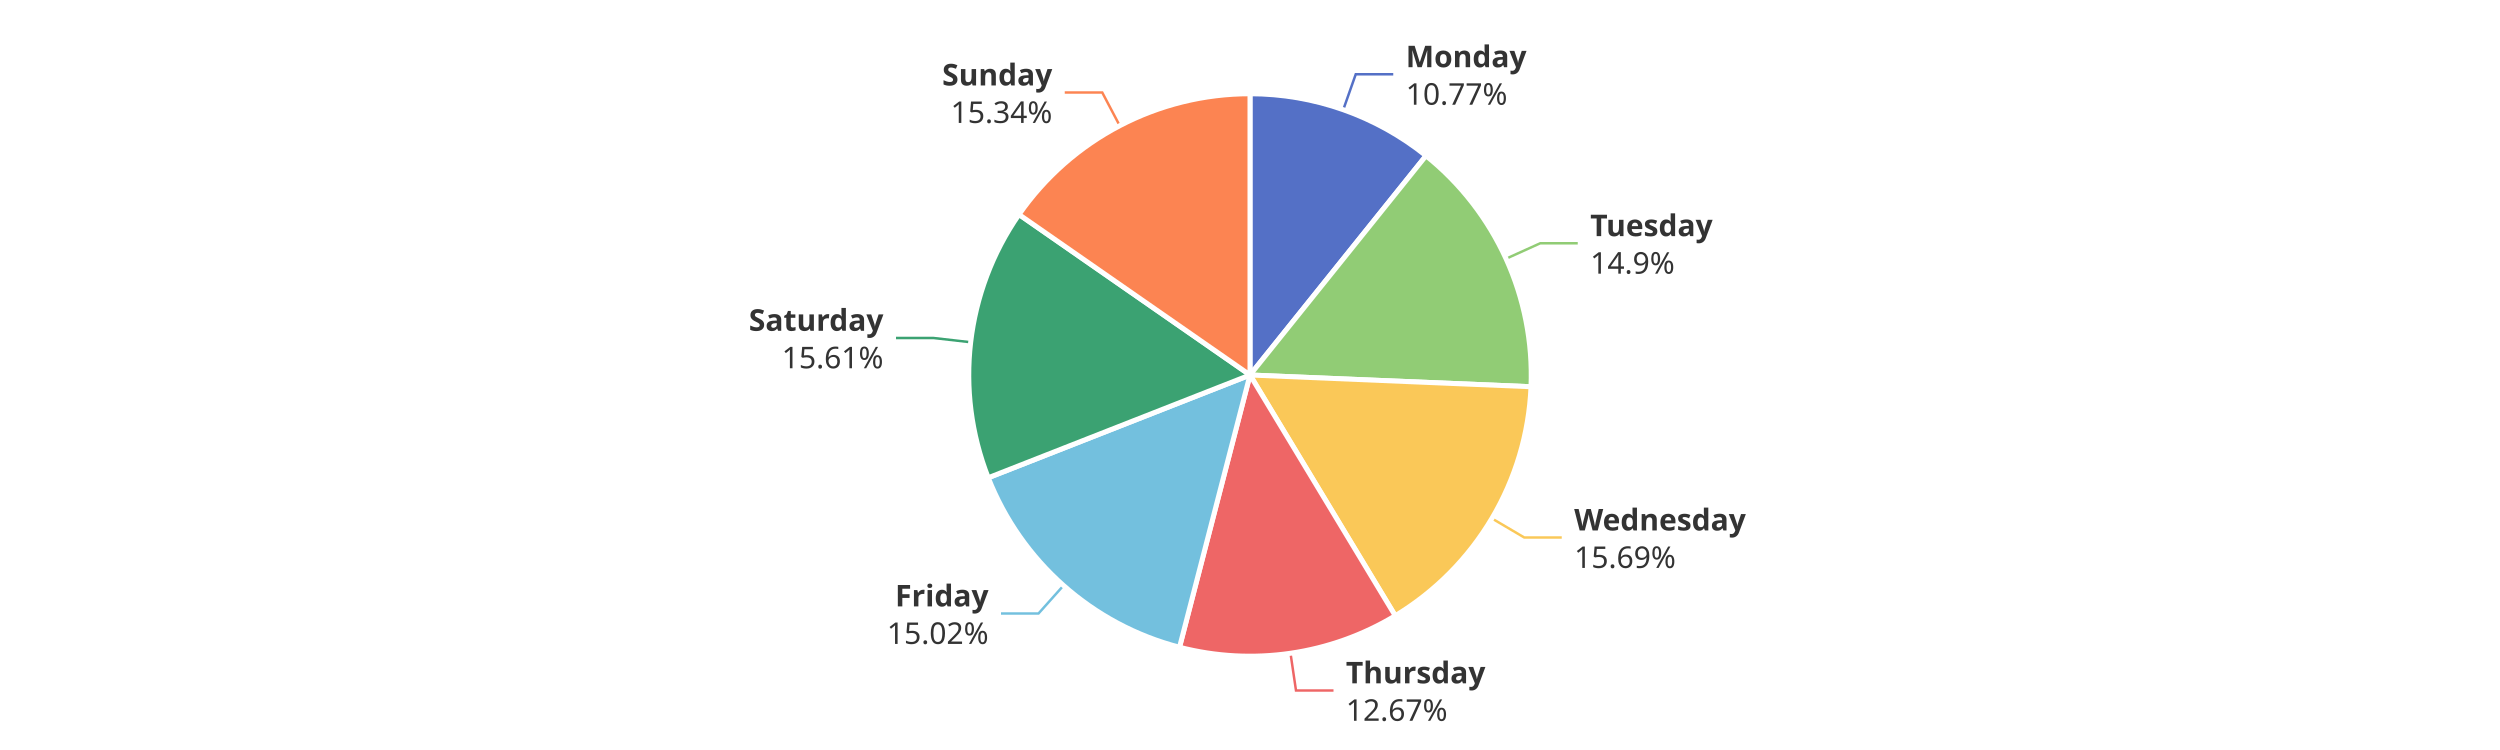
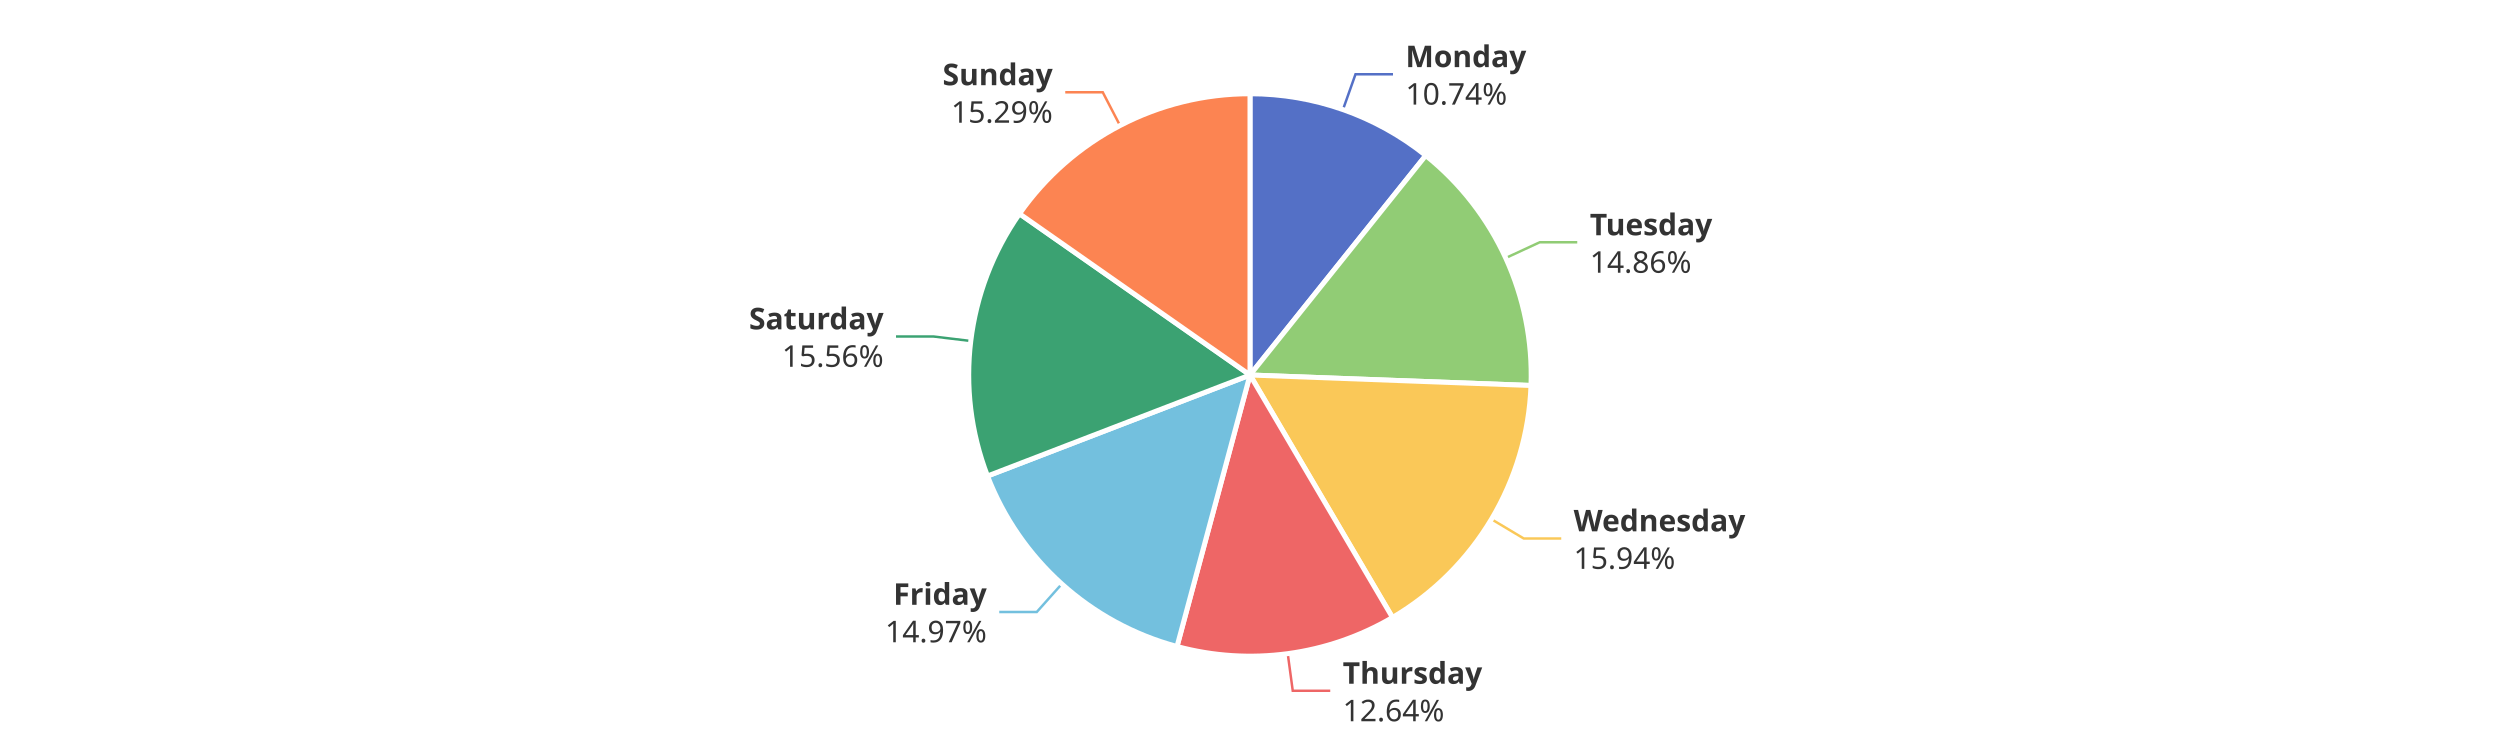
<svg xmlns="http://www.w3.org/2000/svg" width="1000" height="300" version="1.1" baseProfile="full" viewBox="0 0 1000 300">
  <rect width="1000" height="300" x="0" y="0" id="0" fill="#ffffff" />
-   <polyline points="537.3 43.9 542.3 29.7 557.3 29.7" fill="none" stroke="#5470c6" />
-   <polyline points="602.4 103.5 616.1 97.3 631.1 97.3" fill="none" stroke="#91cc75" />
-   <polyline points="596.8 207.4 609.7 215 624.7 215" fill="none" stroke="#fac858" />
-   <polyline points="516.2 261.3 518.4 276.2 533.4 276.2" fill="none" stroke="#ee6666" />
-   <polyline points="425.4 234.2 415.4 245.4 400.4 245.4" fill="none" stroke="#73c0de" />
-   <polyline points="388.3 136.9 373.4 135.2 358.4 135.2" fill="none" stroke="#3ba272" />
-   <polyline points="447.9 50.3 440.9 37 425.9 37" fill="none" stroke="#fc8452" />
-   <path d="M500 37.5A112.5 112.5 0 0 1 570.4 62.3L500 150Z" fill="#5470c6" stroke="#fff" stroke-width="2" stroke-linejoin="round" />
-   <path d="M570.4 62.3A112.5 112.5 0 0 1 612.4 154.7L500 150Z" fill="#91cc75" stroke="#fff" stroke-width="2" stroke-linejoin="round" />
-   <path d="M612.4 154.7A112.5 112.5 0 0 1 558.1 246.3L500 150Z" fill="#fac858" stroke="#fff" stroke-width="2" stroke-linejoin="round" />
-   <path d="M558.1 246.3A112.5 112.5 0 0 1 471.8 258.9L500 150Z" fill="#ee6666" stroke="#fff" stroke-width="2" stroke-linejoin="round" />
-   <path d="M471.8 258.9A112.5 112.5 0 0 1 395.3 191.1L500 150Z" fill="#73c0de" stroke="#fff" stroke-width="2" stroke-linejoin="round" />
-   <path d="M395.3 191.1A112.5 112.5 0 0 1 407.6 85.8L500 150Z" fill="#3ba272" stroke="#fff" stroke-width="2" stroke-linejoin="round" />
-   <path d="M407.6 85.8A112.5 112.5 0 0 1 500 37.5L500 150Z" fill="#fc8452" stroke="#fff" stroke-width="2" stroke-linejoin="round" />
-   <path d="M0 -15l42.8 0l0 30l-42.8 0Z" transform="translate(562.3171 29.7273)" fill="none" />
-   <text dominant-baseline="central" text-anchor="start" style="font-size:12px;font-family:sans-serif;font-weight:bold;" y="-7.5" transform="translate(562.3171 29.7273)" fill="#333" stroke="rgb(255,255,255)" stroke-width="2" paint-order="stroke" stroke-miterlimit="2">Monday</text>
-   <text dominant-baseline="central" text-anchor="start" style="font-size:12px;font-family:sans-serif;" y="7.5" transform="translate(562.3171 29.7273)" fill="#333" stroke="rgb(255,255,255)" stroke-width="2" paint-order="stroke" stroke-miterlimit="2">10.77%</text>
-   <path d="M0 -15l46.2 0l0 30l-46.2 0Z" transform="translate(636.0988 97.2997)" fill="none" />
-   <text dominant-baseline="central" text-anchor="start" style="font-size:12px;font-family:sans-serif;font-weight:bold;" y="-7.5" transform="translate(636.0988 97.2997)" fill="#333" stroke="rgb(255,255,255)" stroke-width="2" paint-order="stroke" stroke-miterlimit="2">Tuesday</text>
-   <text dominant-baseline="central" text-anchor="start" style="font-size:12px;font-family:sans-serif;" y="7.5" transform="translate(636.0988 97.2997)" fill="#333" stroke="rgb(255,255,255)" stroke-width="2" paint-order="stroke" stroke-miterlimit="2">14.9%</text>
-   <path d="M0 -15l63.6 0l0 30l-63.6 0Z" transform="translate(629.6767 215.0175)" fill="none" />
-   <text dominant-baseline="central" text-anchor="start" style="font-size:12px;font-family:sans-serif;font-weight:bold;" y="-7.5" transform="translate(629.6767 215.0175)" fill="#333" stroke="rgb(255,255,255)" stroke-width="2" paint-order="stroke" stroke-miterlimit="2">Wednesday</text>
-   <text dominant-baseline="central" text-anchor="start" style="font-size:12px;font-family:sans-serif;" y="7.5" transform="translate(629.6767 215.0175)" fill="#333" stroke="rgb(255,255,255)" stroke-width="2" paint-order="stroke" stroke-miterlimit="2">15.69%</text>
-   <path d="M0 -15l50.2 0l0 30l-50.2 0Z" transform="translate(538.3596 276.1712)" fill="none" />
-   <text dominant-baseline="central" text-anchor="start" style="font-size:12px;font-family:sans-serif;font-weight:bold;" y="-7.5" transform="translate(538.3596 276.1712)" fill="#333" stroke="rgb(255,255,255)" stroke-width="2" paint-order="stroke" stroke-miterlimit="2">Thursday</text>
-   <text dominant-baseline="central" text-anchor="start" style="font-size:12px;font-family:sans-serif;" y="7.5" transform="translate(538.3596 276.1712)" fill="#333" stroke="rgb(255,255,255)" stroke-width="2" paint-order="stroke" stroke-miterlimit="2">12.67%</text>
-   <path d="M-40.9 -15l40.9 0l0 30l-40.9 0Z" transform="translate(395.4196 245.4065)" fill="none" />
-   <text dominant-baseline="central" text-anchor="end" style="font-size:12px;font-family:sans-serif;font-weight:bold;" y="-7.5" transform="translate(395.4196 245.4065)" fill="#333" stroke="rgb(255,255,255)" stroke-width="2" paint-order="stroke" stroke-miterlimit="2">Friday</text>
-   <text dominant-baseline="central" text-anchor="end" style="font-size:12px;font-family:sans-serif;" y="7.5" transform="translate(395.4196 245.4065)" fill="#333" stroke="rgb(255,255,255)" stroke-width="2" paint-order="stroke" stroke-miterlimit="2">15.02%</text>
-   <path d="M-48.2 -15l48.2 0l0 30l-48.2 0Z" transform="translate(353.3672 135.1547)" fill="none" />
-   <text dominant-baseline="central" text-anchor="end" style="font-size:12px;font-family:sans-serif;font-weight:bold;" y="-7.5" transform="translate(353.3672 135.1547)" fill="#333" stroke="rgb(255,255,255)" stroke-width="2" paint-order="stroke" stroke-miterlimit="2">Saturday</text>
-   <text dominant-baseline="central" text-anchor="end" style="font-size:12px;font-family:sans-serif;" y="7.5" transform="translate(353.3672 135.1547)" fill="#333" stroke="rgb(255,255,255)" stroke-width="2" paint-order="stroke" stroke-miterlimit="2">15.61%</text>
-   <path d="M-40.9 -15l40.9 0l0 30l-40.9 0Z" transform="translate(420.9115 37.0186)" fill="none" />
-   <text dominant-baseline="central" text-anchor="end" style="font-size:12px;font-family:sans-serif;font-weight:bold;" y="-7.5" transform="translate(420.9115 37.0186)" fill="#333" stroke="rgb(255,255,255)" stroke-width="2" paint-order="stroke" stroke-miterlimit="2">Sunday</text>
-   <text dominant-baseline="central" text-anchor="end" style="font-size:12px;font-family:sans-serif;" y="7.5" transform="translate(420.9115 37.0186)" fill="#333" stroke="rgb(255,255,255)" stroke-width="2" paint-order="stroke" stroke-miterlimit="2">15.34%</text>
+   <polyline points="537.2 43.8 542.2 29.7 557.2 29.7" fill="none" stroke="#5470c6" />
+   <polyline points="602.3 103.2 615.9 96.9 630.9 96.9" fill="none" stroke="#91cc75" />
+   <polyline points="596.6 207.7 609.5 215.4 624.5 215.4" fill="none" stroke="#fac858" />
+   <polyline points="515.1 261.5 517.1 276.3 532.1 276.3" fill="none" stroke="#ee6666" />
+   <polyline points="424.7 233.6 414.7 244.8 399.7 244.8" fill="none" stroke="#73c0de" />
+   <polyline points="388.3 136.4 373.4 134.6 358.4 134.6" fill="none" stroke="#3ba272" />
+   <polyline points="448 50.2 441.1 36.9 426.1 36.9" fill="none" stroke="#fc8452" />
+   <path d="M500 37.5A112.5 112.5 0 0 1 570.3 62.2L500 150Z" fill="#5470c6" stroke="#fff" stroke-width="2" stroke-linejoin="round" />
+   <path d="M570.3 62.2A112.5 112.5 0 0 1 612.4 154.2L500 150Z" fill="#91cc75" stroke="#fff" stroke-width="2" stroke-linejoin="round" />
+   <path d="M612.4 154.2A112.5 112.5 0 0 1 557 247L500 150Z" fill="#fac858" stroke="#fff" stroke-width="2" stroke-linejoin="round" />
+   <path d="M557 247A112.5 112.5 0 0 1 470.8 258.6L500 150Z" fill="#ee6666" stroke="#fff" stroke-width="2" stroke-linejoin="round" />
+   <path d="M470.8 258.6A112.5 112.5 0 0 1 395 190.4L500 150Z" fill="#73c0de" stroke="#fff" stroke-width="2" stroke-linejoin="round" />
+   <path d="M395 190.4A112.5 112.5 0 0 1 407.8 85.5L500 150Z" fill="#3ba272" stroke="#fff" stroke-width="2" stroke-linejoin="round" />
+   <path d="M407.8 85.5A112.5 112.5 0 0 1 500 37.5L500 150Z" fill="#fc8452" stroke="#fff" stroke-width="2" stroke-linejoin="round" />
+   <path d="M0 -15l42.8 0l0 30l-42.8 0Z" transform="translate(562.2078 29.6889)" fill="none" />
+   <text dominant-baseline="central" text-anchor="start" style="font-size:12px;font-family:sans-serif;font-weight:bold;" y="-7.5" transform="translate(562.2078 29.6889)" fill="#333" stroke="rgb(255,255,255)" stroke-width="2" paint-order="stroke" stroke-miterlimit="2">Monday</text>
+   <text dominant-baseline="central" text-anchor="start" style="font-size:12px;font-family:sans-serif;" y="7.5" transform="translate(562.2078 29.6889)" fill="#333" stroke="rgb(255,255,255)" stroke-width="2" paint-order="stroke" stroke-miterlimit="2">10.74%</text>
+   <path d="M0 -15l46.2 0l0 30l-46.2 0Z" transform="translate(635.9387 96.9485)" fill="none" />
+   <text dominant-baseline="central" text-anchor="start" style="font-size:12px;font-family:sans-serif;font-weight:bold;" y="-7.5" transform="translate(635.9387 96.9485)" fill="#333" stroke="rgb(255,255,255)" stroke-width="2" paint-order="stroke" stroke-miterlimit="2">Tuesday</text>
+   <text dominant-baseline="central" text-anchor="start" style="font-size:12px;font-family:sans-serif;" y="7.5" transform="translate(635.9387 96.9485)" fill="#333" stroke="rgb(255,255,255)" stroke-width="2" paint-order="stroke" stroke-miterlimit="2">14.86%</text>
+   <path d="M0 -15l63.6 0l0 30l-63.6 0Z" transform="translate(629.4581 215.3848)" fill="none" />
+   <text dominant-baseline="central" text-anchor="start" style="font-size:12px;font-family:sans-serif;font-weight:bold;" y="-7.5" transform="translate(629.4581 215.3848)" fill="#333" stroke="rgb(255,255,255)" stroke-width="2" paint-order="stroke" stroke-miterlimit="2">Wednesday</text>
+   <text dominant-baseline="central" text-anchor="start" style="font-size:12px;font-family:sans-serif;" y="7.5" transform="translate(629.4581 215.3848)" fill="#333" stroke="rgb(255,255,255)" stroke-width="2" paint-order="stroke" stroke-miterlimit="2">15.94%</text>
+   <path d="M0 -15l50.2 0l0 30l-50.2 0Z" transform="translate(537.0921 276.3492)" fill="none" />
+   <text dominant-baseline="central" text-anchor="start" style="font-size:12px;font-family:sans-serif;font-weight:bold;" y="-7.5" transform="translate(537.0921 276.3492)" fill="#333" stroke="rgb(255,255,255)" stroke-width="2" paint-order="stroke" stroke-miterlimit="2">Thursday</text>
+   <text dominant-baseline="central" text-anchor="start" style="font-size:12px;font-family:sans-serif;" y="7.5" transform="translate(537.0921 276.3492)" fill="#333" stroke="rgb(255,255,255)" stroke-width="2" paint-order="stroke" stroke-miterlimit="2">12.64%</text>
+   <path d="M-40.9 -15l40.9 0l0 30l-40.9 0Z" transform="translate(394.6958 244.7599)" fill="none" />
+   <text dominant-baseline="central" text-anchor="end" style="font-size:12px;font-family:sans-serif;font-weight:bold;" y="-7.5" transform="translate(394.6958 244.7599)" fill="#333" stroke="rgb(255,255,255)" stroke-width="2" paint-order="stroke" stroke-miterlimit="2">Friday</text>
+   <text dominant-baseline="central" text-anchor="end" style="font-size:12px;font-family:sans-serif;" y="7.5" transform="translate(394.6958 244.7599)" fill="#333" stroke="rgb(255,255,255)" stroke-width="2" paint-order="stroke" stroke-miterlimit="2">14.97%</text>
+   <path d="M-48.2 -15l48.2 0l0 30l-48.2 0Z" transform="translate(353.4363 134.5765)" fill="none" />
+   <text dominant-baseline="central" text-anchor="end" style="font-size:12px;font-family:sans-serif;font-weight:bold;" y="-7.5" transform="translate(353.4363 134.5765)" fill="#333" stroke="rgb(255,255,255)" stroke-width="2" paint-order="stroke" stroke-miterlimit="2">Saturday</text>
+   <text dominant-baseline="central" text-anchor="end" style="font-size:12px;font-family:sans-serif;" y="7.5" transform="translate(353.4363 134.5765)" fill="#333" stroke="rgb(255,255,255)" stroke-width="2" paint-order="stroke" stroke-miterlimit="2">15.56%</text>
+   <path d="M-40.9 -15l40.9 0l0 30l-40.9 0Z" transform="translate(421.0836 36.9287)" fill="none" />
+   <text dominant-baseline="central" text-anchor="end" style="font-size:12px;font-family:sans-serif;font-weight:bold;" y="-7.5" transform="translate(421.0836 36.9287)" fill="#333" stroke="rgb(255,255,255)" stroke-width="2" paint-order="stroke" stroke-miterlimit="2">Sunday</text>
+   <text dominant-baseline="central" text-anchor="end" style="font-size:12px;font-family:sans-serif;" y="7.5" transform="translate(421.0836 36.9287)" fill="#333" stroke="rgb(255,255,255)" stroke-width="2" paint-order="stroke" stroke-miterlimit="2">15.29%</text>
</svg>
